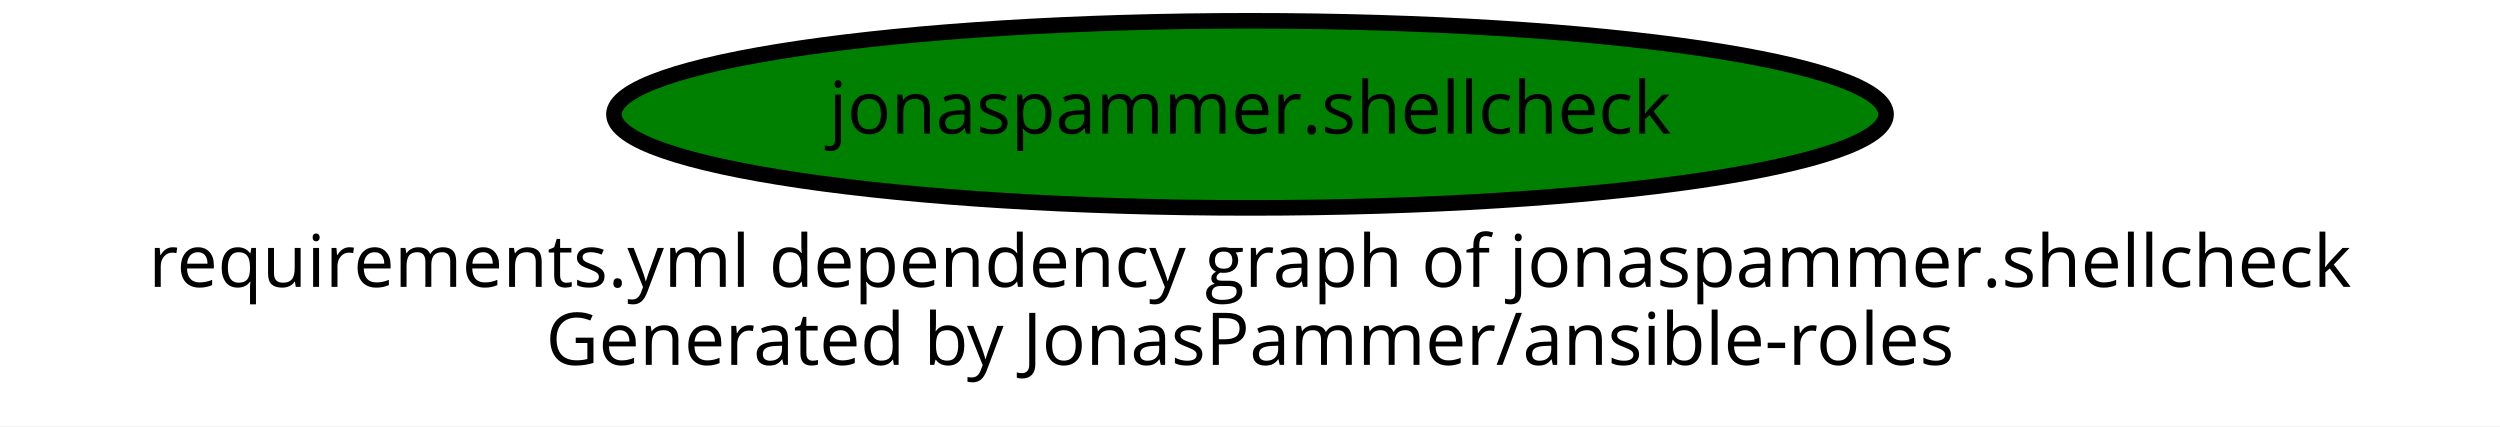
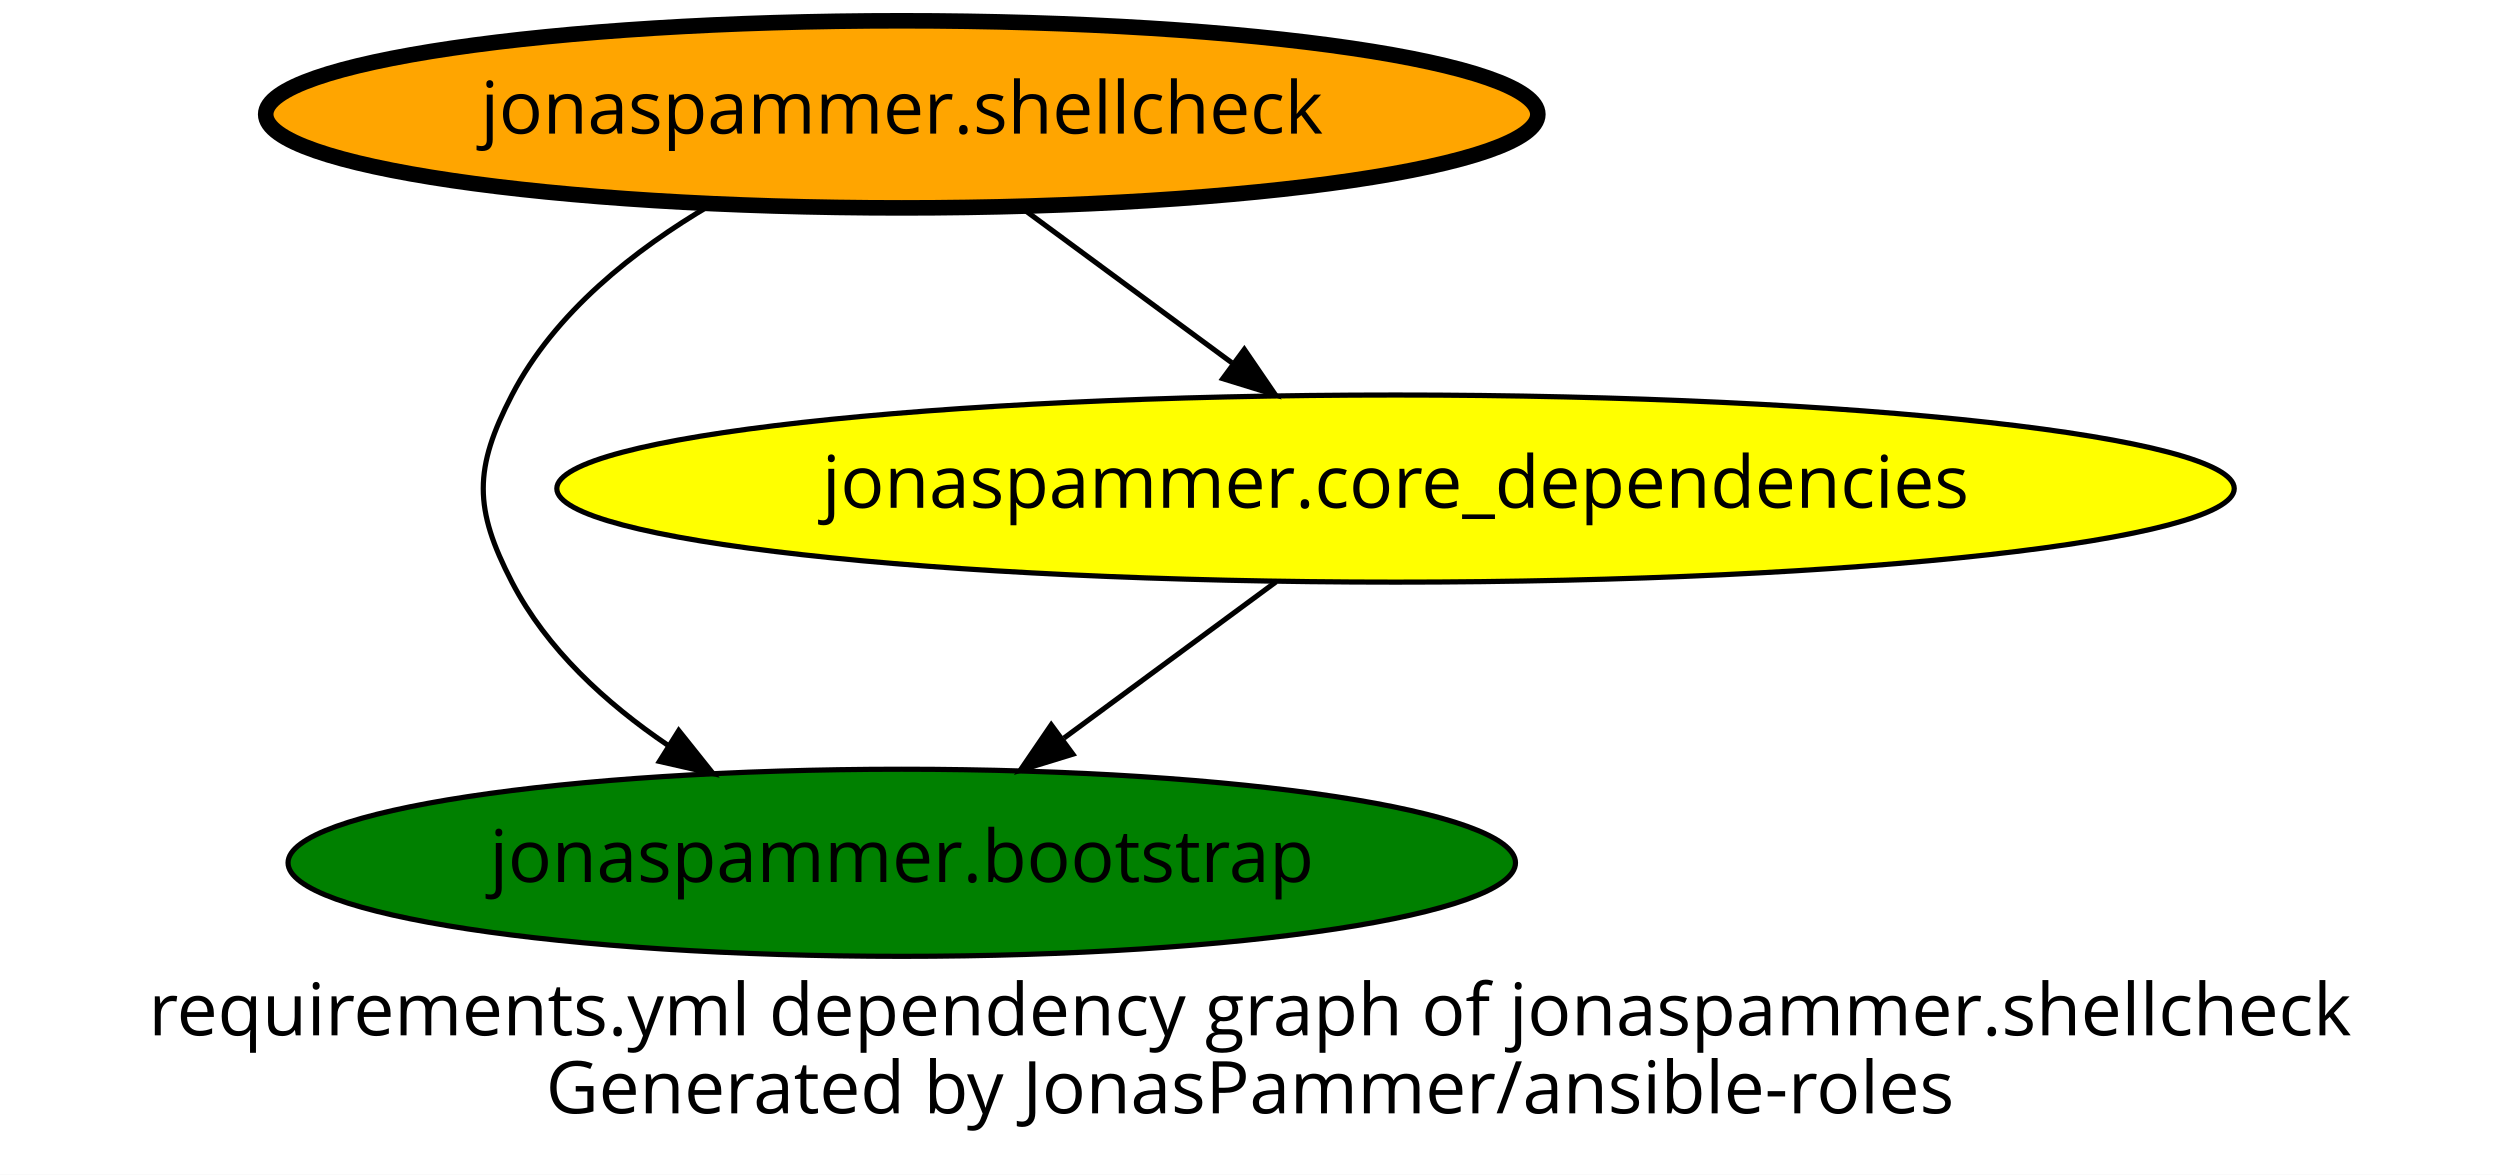
- <svg xmlns="http://www.w3.org/2000/svg" width="481pt" height="82pt" viewBox="0.00 0.00 481.00 82.00">
-   <g id="graph0" class="graph" transform="scale(1 1) rotate(0) translate(4 78)">
-     <polygon fill="white" stroke="transparent" points="-4,4 -4,-78 477,-78 477,4 -4,4" />
+ <svg xmlns="http://www.w3.org/2000/svg" width="481pt" height="226pt" viewBox="0.00 0.00 481.00 226.00">
+   <g id="graph0" class="graph" transform="scale(1 1) rotate(0) translate(4 222)">
+     <polygon fill="white" stroke="transparent" points="-4,4 -4,-222 477,-222 477,4 -4,4" />
    <text text-anchor="middle" x="236.5" y="-22.8" font-family="Open Sans" font-size="14.00">requirements.yml dependency graph of jonaspammer.shellcheck </text>
    <text text-anchor="middle" x="236.5" y="-7.8" font-family="Open Sans" font-size="14.00"> Generated by JonasPammer/ansible-roles</text>
    <g id="node1" class="node">
-       <ellipse fill="green" stroke="black" stroke-width="3" cx="236.5" cy="-56" rx="122.38" ry="18" />
-       <text text-anchor="middle" x="236.5" y="-52.3" font-family="Open Sans" font-size="14.00">jonaspammer.shellcheck</text>
+       <ellipse fill="orange" stroke="black" stroke-width="3" cx="169.5" cy="-200" rx="122.38" ry="18" />
+       <text text-anchor="middle" x="169.5" y="-196.3" font-family="Open Sans" font-size="14.00">jonaspammer.shellcheck</text>
+     </g>
+     <g id="node2" class="node">
+       <ellipse fill="green" stroke="black" cx="169.5" cy="-56" rx="118.08" ry="18" />
+       <text text-anchor="middle" x="169.5" y="-52.3" font-family="Open Sans" font-size="14.00">jonaspammer.bootstrap</text>
+     </g>
+     <g id="edge1" class="edge">
+       <path fill="none" stroke="black" d="M132.8,-182.61C118.09,-173.98 102.71,-161.86 94.5,-146 87.14,-131.79 87.14,-124.21 94.5,-110 101.17,-97.13 112.56,-86.71 124.48,-78.63" />
+       <polygon fill="black" stroke="black" points="126.59,-81.44 133.2,-73.16 122.87,-75.51 126.59,-81.44" />
+     </g>
+     <g id="node3" class="node">
+       <ellipse fill="yellow" stroke="black" cx="264.5" cy="-128" rx="161.37" ry="18" />
+       <text text-anchor="middle" x="264.5" y="-124.3" font-family="Open Sans" font-size="14.00">jonaspammer.core_dependencies</text>
+     </g>
+     <g id="edge2" class="edge">
+       <path fill="none" stroke="black" d="M192.5,-182.05C204.66,-173.09 219.77,-161.96 233.01,-152.2" />
+       <polygon fill="black" stroke="black" points="235.41,-154.78 241.39,-146.03 231.26,-149.15 235.41,-154.78" />
+     </g>
+     <g id="edge3" class="edge">
+       <path fill="none" stroke="black" d="M241.5,-110.05C229.25,-101.03 214,-89.79 200.7,-79.99" />
+       <polygon fill="black" stroke="black" points="202.41,-76.9 192.29,-73.79 198.26,-82.54 202.41,-76.9" />
    </g>
  </g>
</svg>
